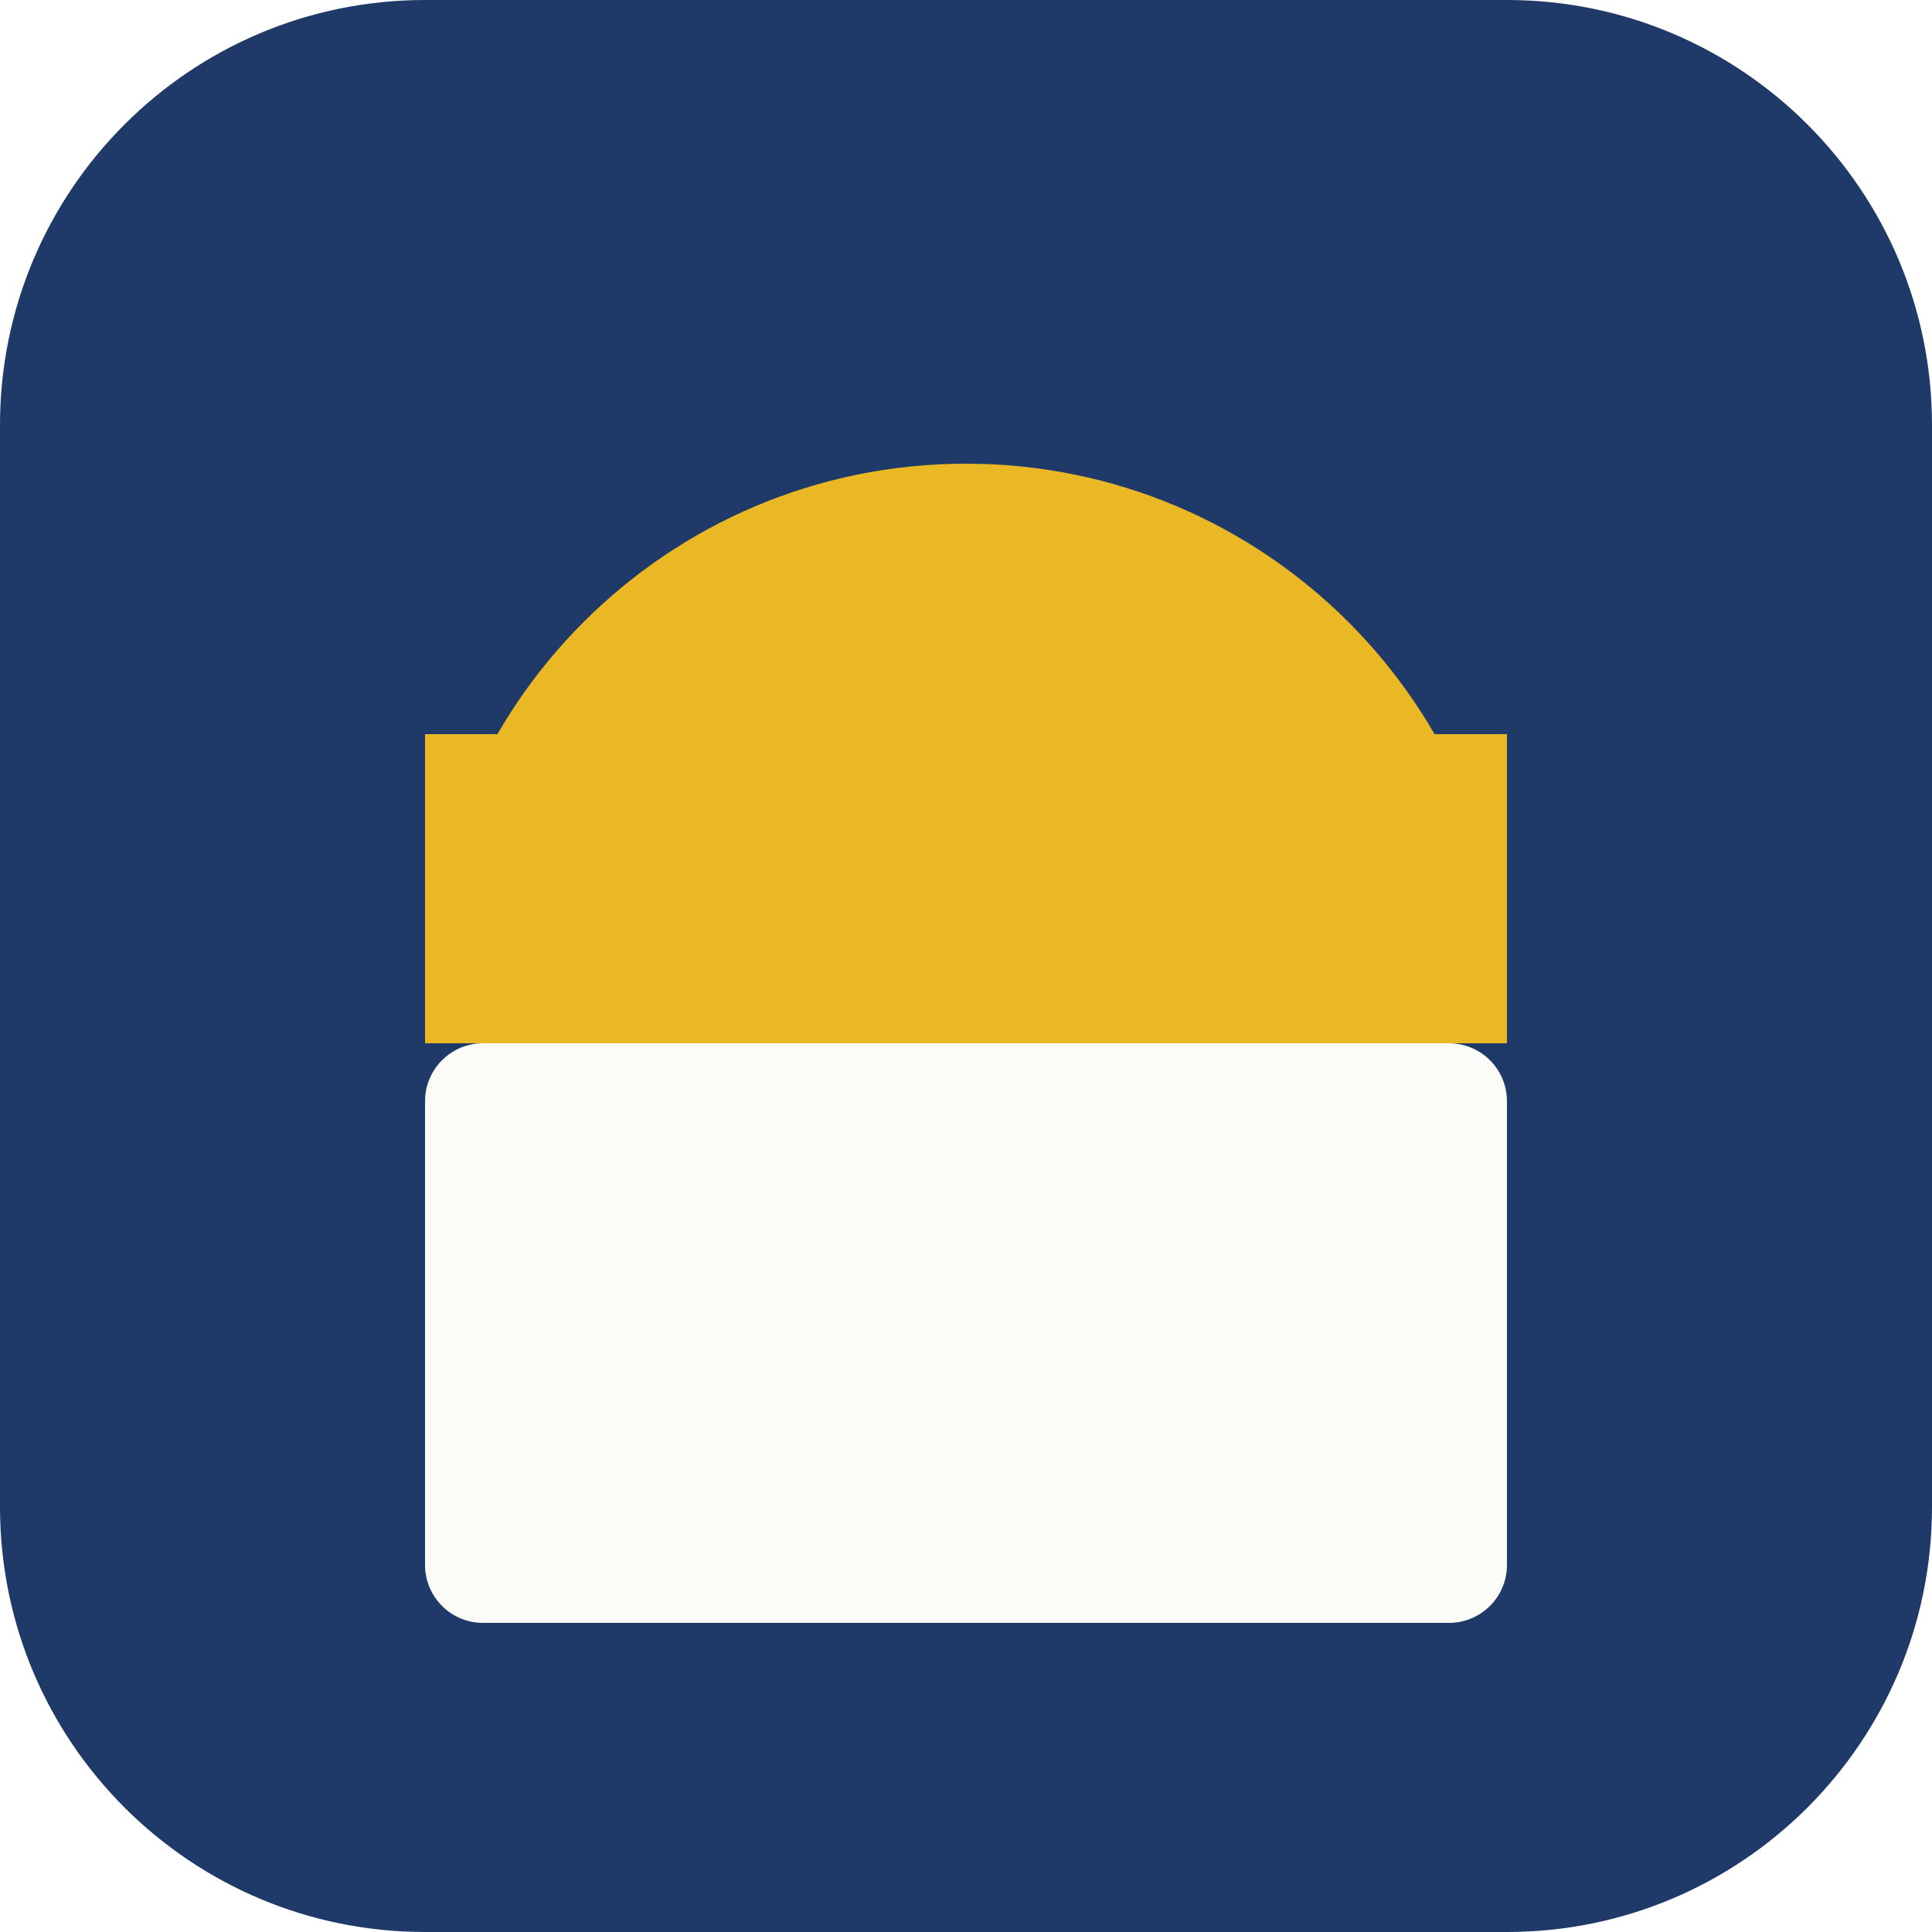
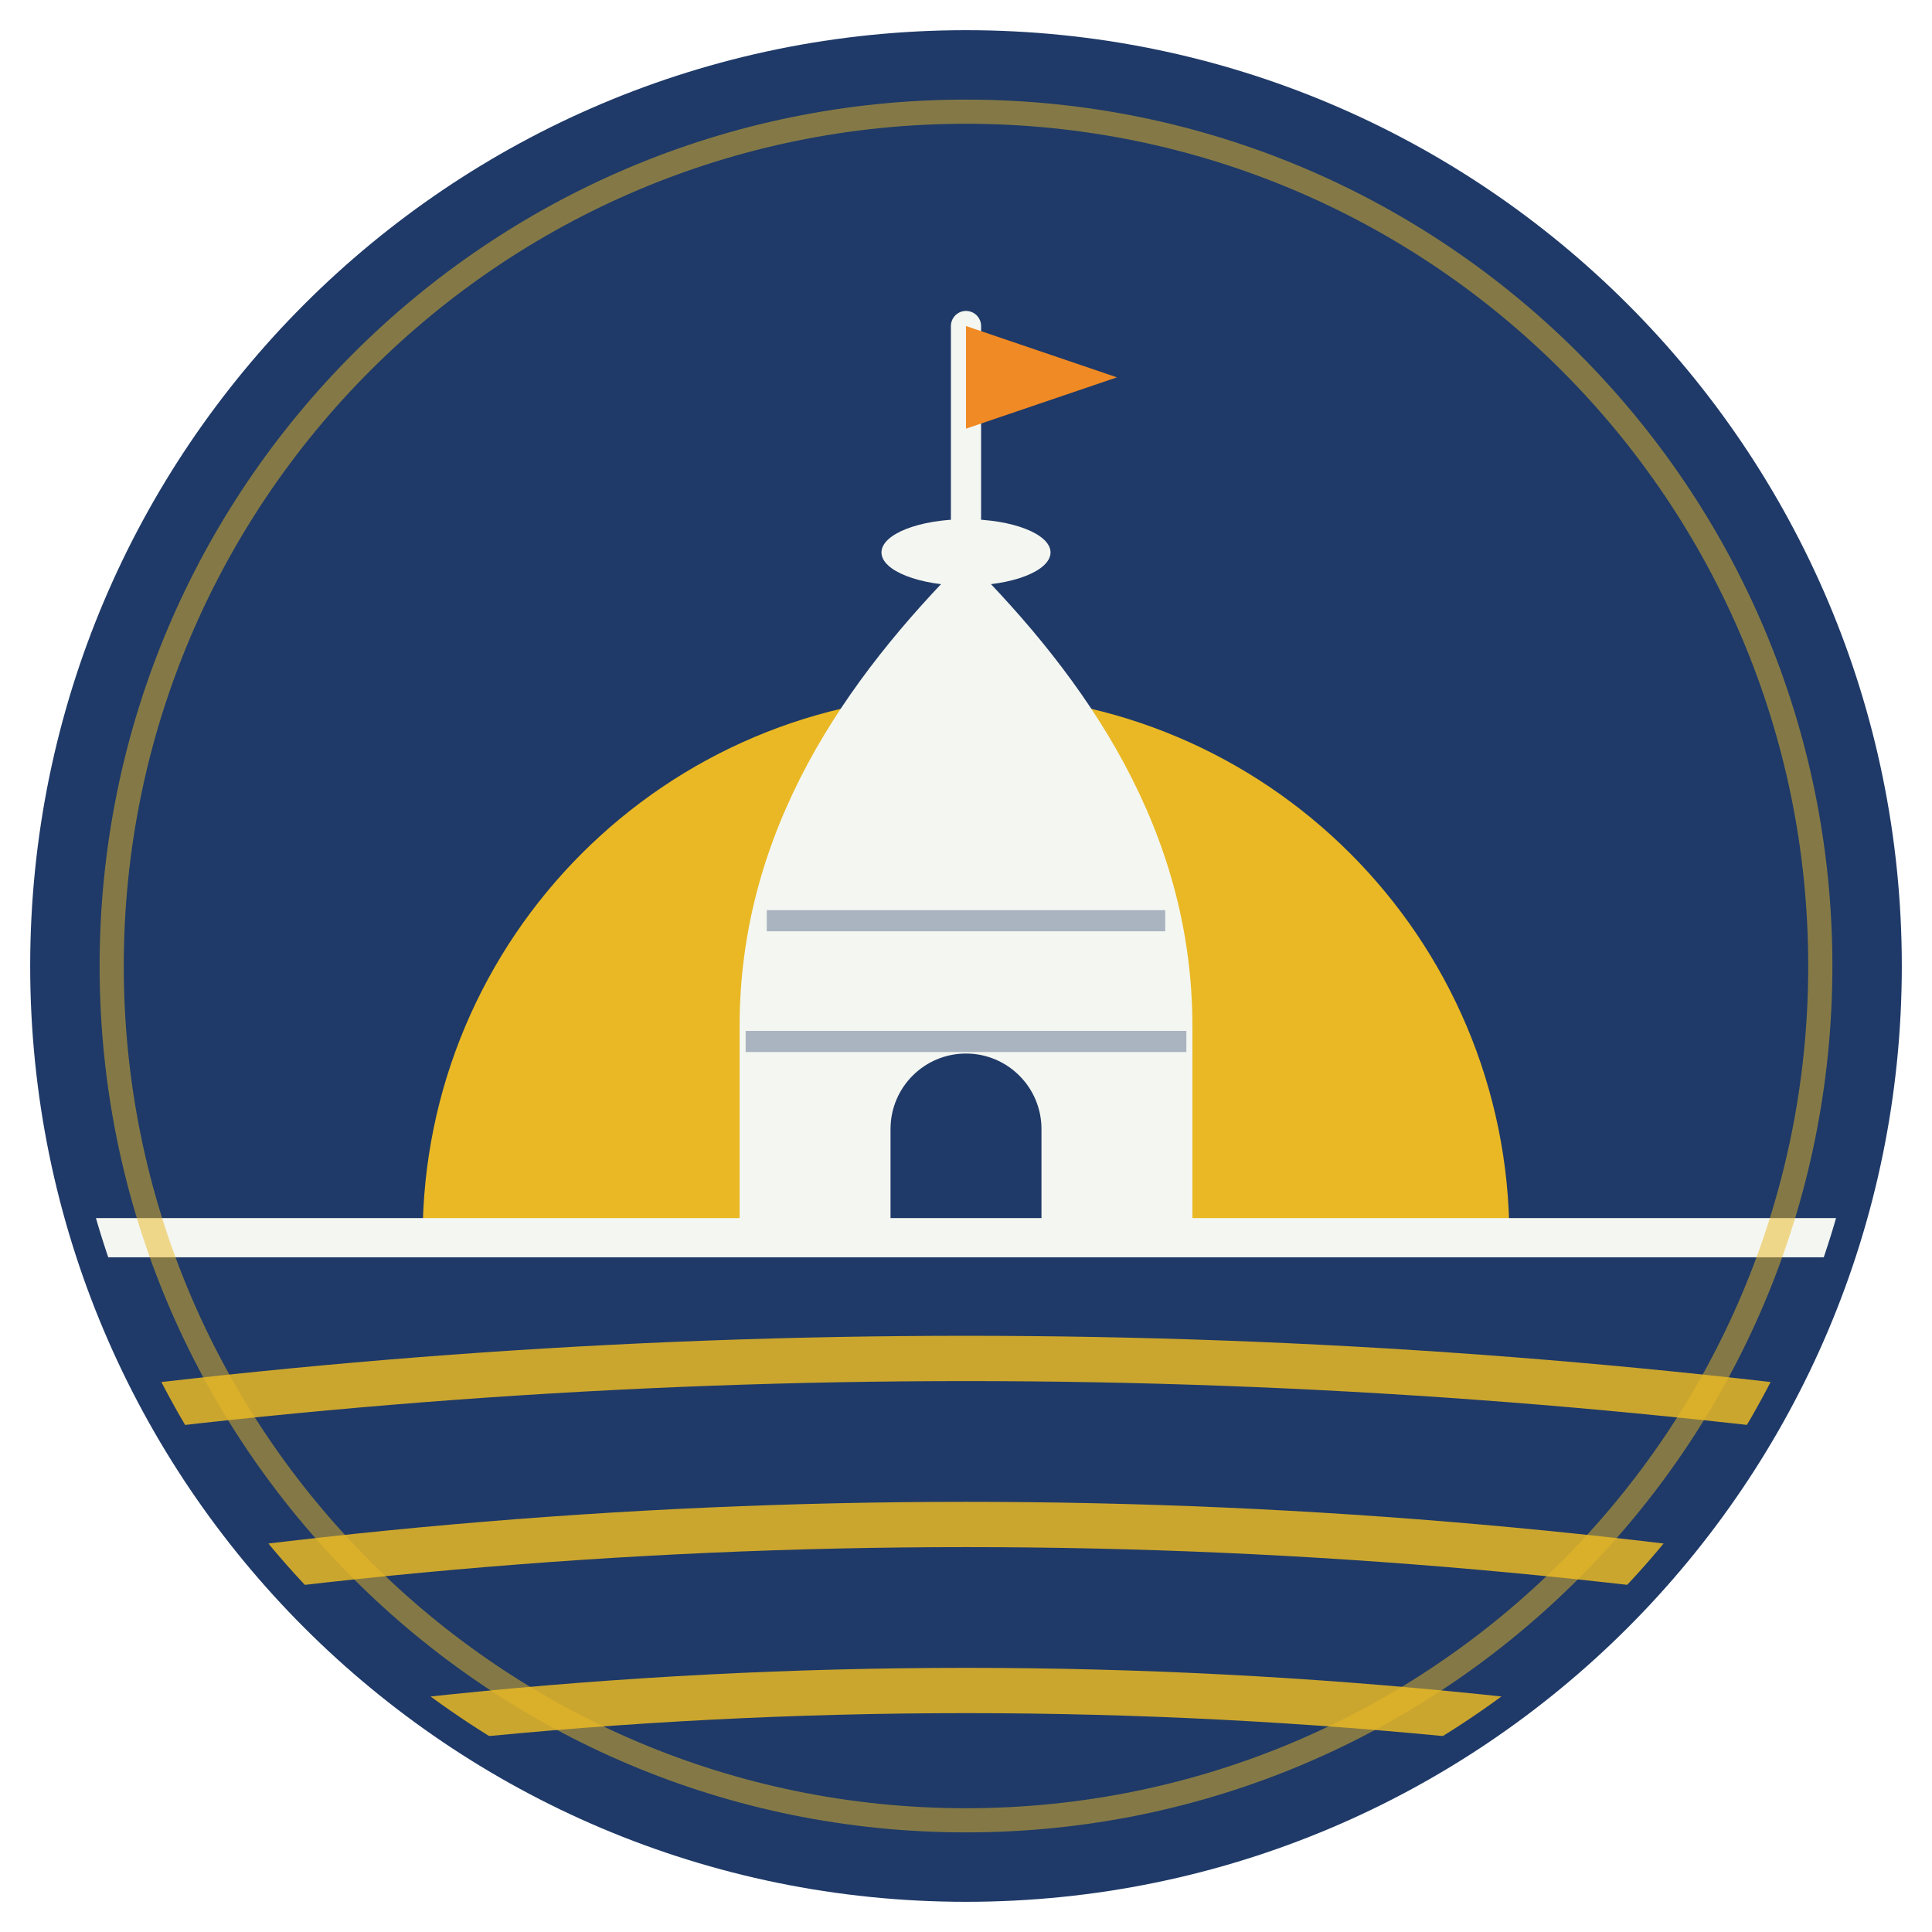
- <svg xmlns="http://www.w3.org/2000/svg" viewBox="0 0 100 100">
-   <rect width="100" height="100" rx="22" fill="#1F3A68" />
-   <path d="M22 52a28 28 0 0 1 56 0z" fill="#E9B824" />
-   <rect x="22" y="38" width="56" height="16" fill="#E9B824" />
-   <rect x="22" y="54" width="56" height="30" rx="3" fill="#FBFBF7" />
+ <svg xmlns="http://www.w3.org/2000/svg" viewBox="0 0 64 64">
+   <defs>
+     <clipPath id="c">
+       <circle cx="32" cy="32" r="30" />
+     </clipPath>
+     <clipPath id="sky">
+       <rect x="0" y="0" width="64" height="41" />
+     </clipPath>
+   </defs>
+   <circle cx="32" cy="32" r="31" fill="#1F3A68" />
+   <g clip-path="url(#c)">
+     <circle cx="32" cy="41" r="18" fill="#E9B824" clip-path="url(#sky)" />
+     <path d="M24.5 41V34C24.5 27.5 28 22.5 32 18.5C36 22.5 39.5 27.5 39.5 34V41Z" fill="#F4F6F1" />
+     <path d="M25.4 30.5h13.2M24.7 34.5h14.6" stroke="#1F3A68" stroke-width=".7" opacity=".35" />
+     <ellipse cx="32" cy="18.3" rx="2.8" ry="1.1" fill="#F4F6F1" />
+     <path d="M32 17.2v-6.4" stroke="#F4F6F1" stroke-width="1" stroke-linecap="round" />
+     <path d="M32 10.8l5 1.7-5 1.7z" fill="#F08A24" />
+     <path d="M29.5 41v-3.6a2.5 2.5 0 0 1 5 0V41z" fill="#1F3A68" />
+     <path d="M2 41h60" stroke="#F4F6F1" stroke-width="1.3" />
+     <path d="M-2 47.5Q32 42.5 66 47.5M-2 53.5Q32 47.5 66 53.5M-2 59.5Q32 52.5 66 59.5" fill="none" stroke="#E9B824" stroke-width="1.5" stroke-linecap="round" opacity=".85" />
+   </g>
+   <circle cx="32" cy="32" r="28.3" fill="none" stroke="#E9B824" stroke-width=".8" opacity=".5" />
</svg>
